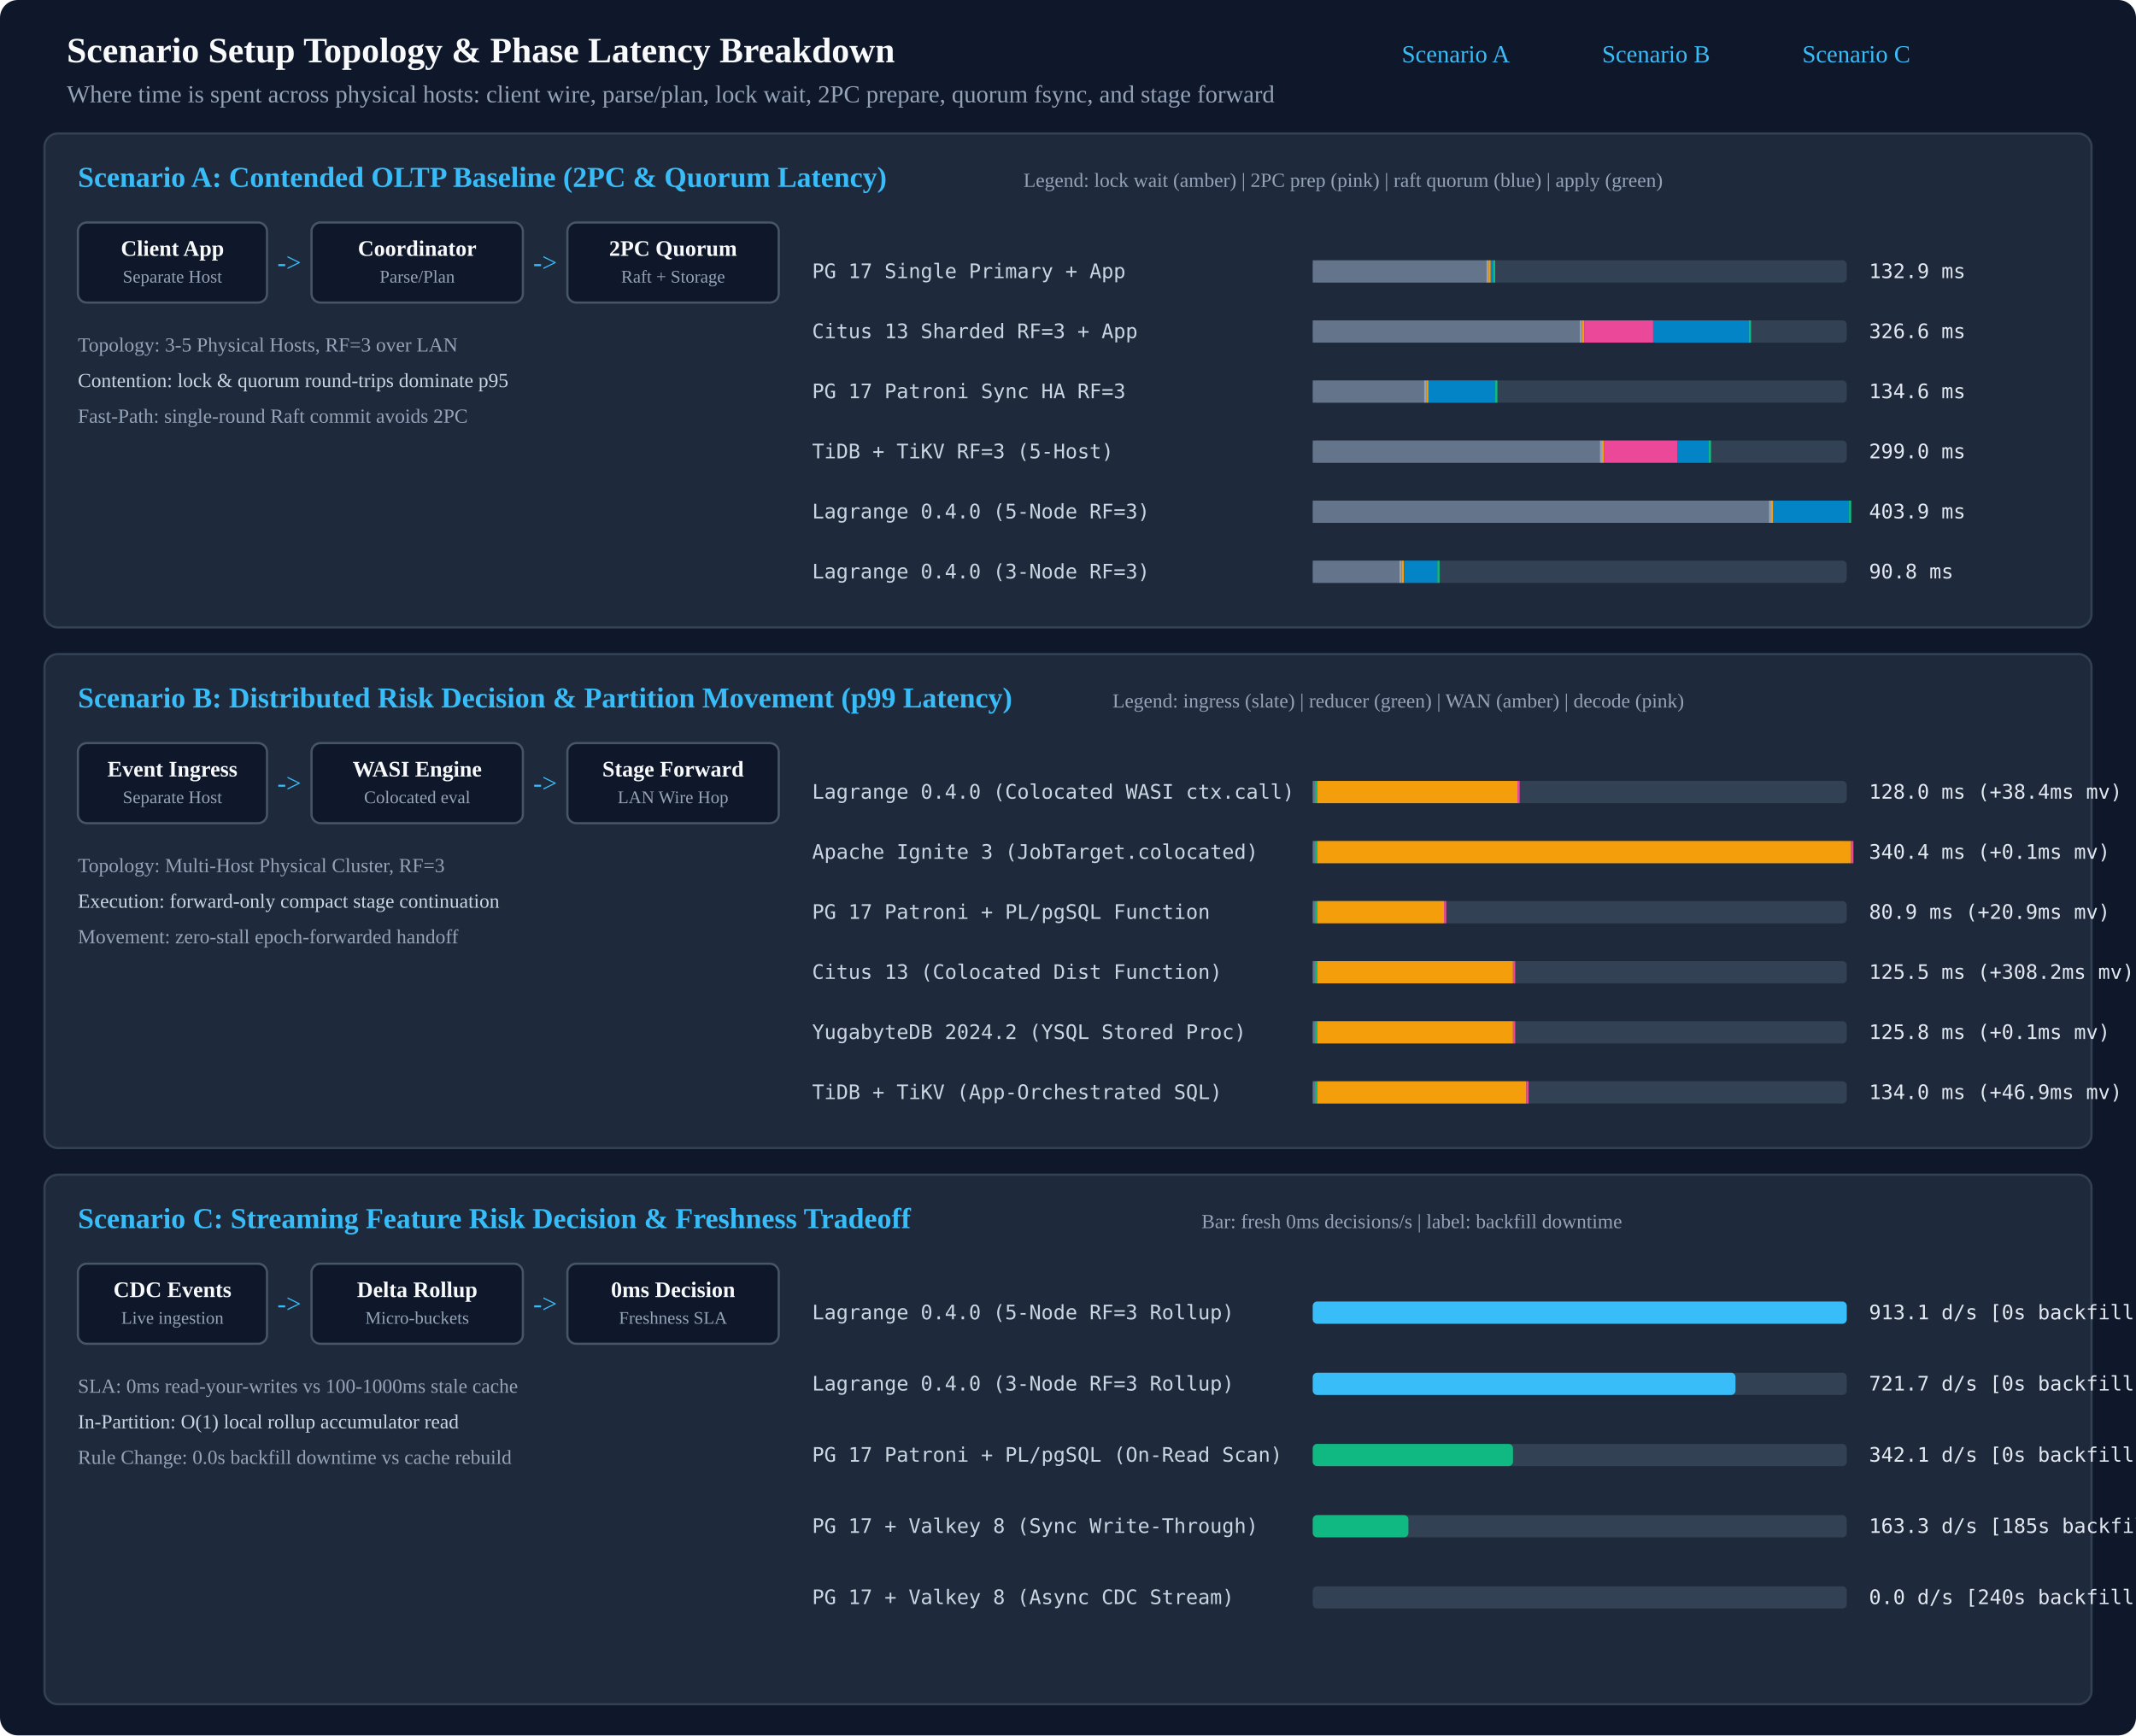
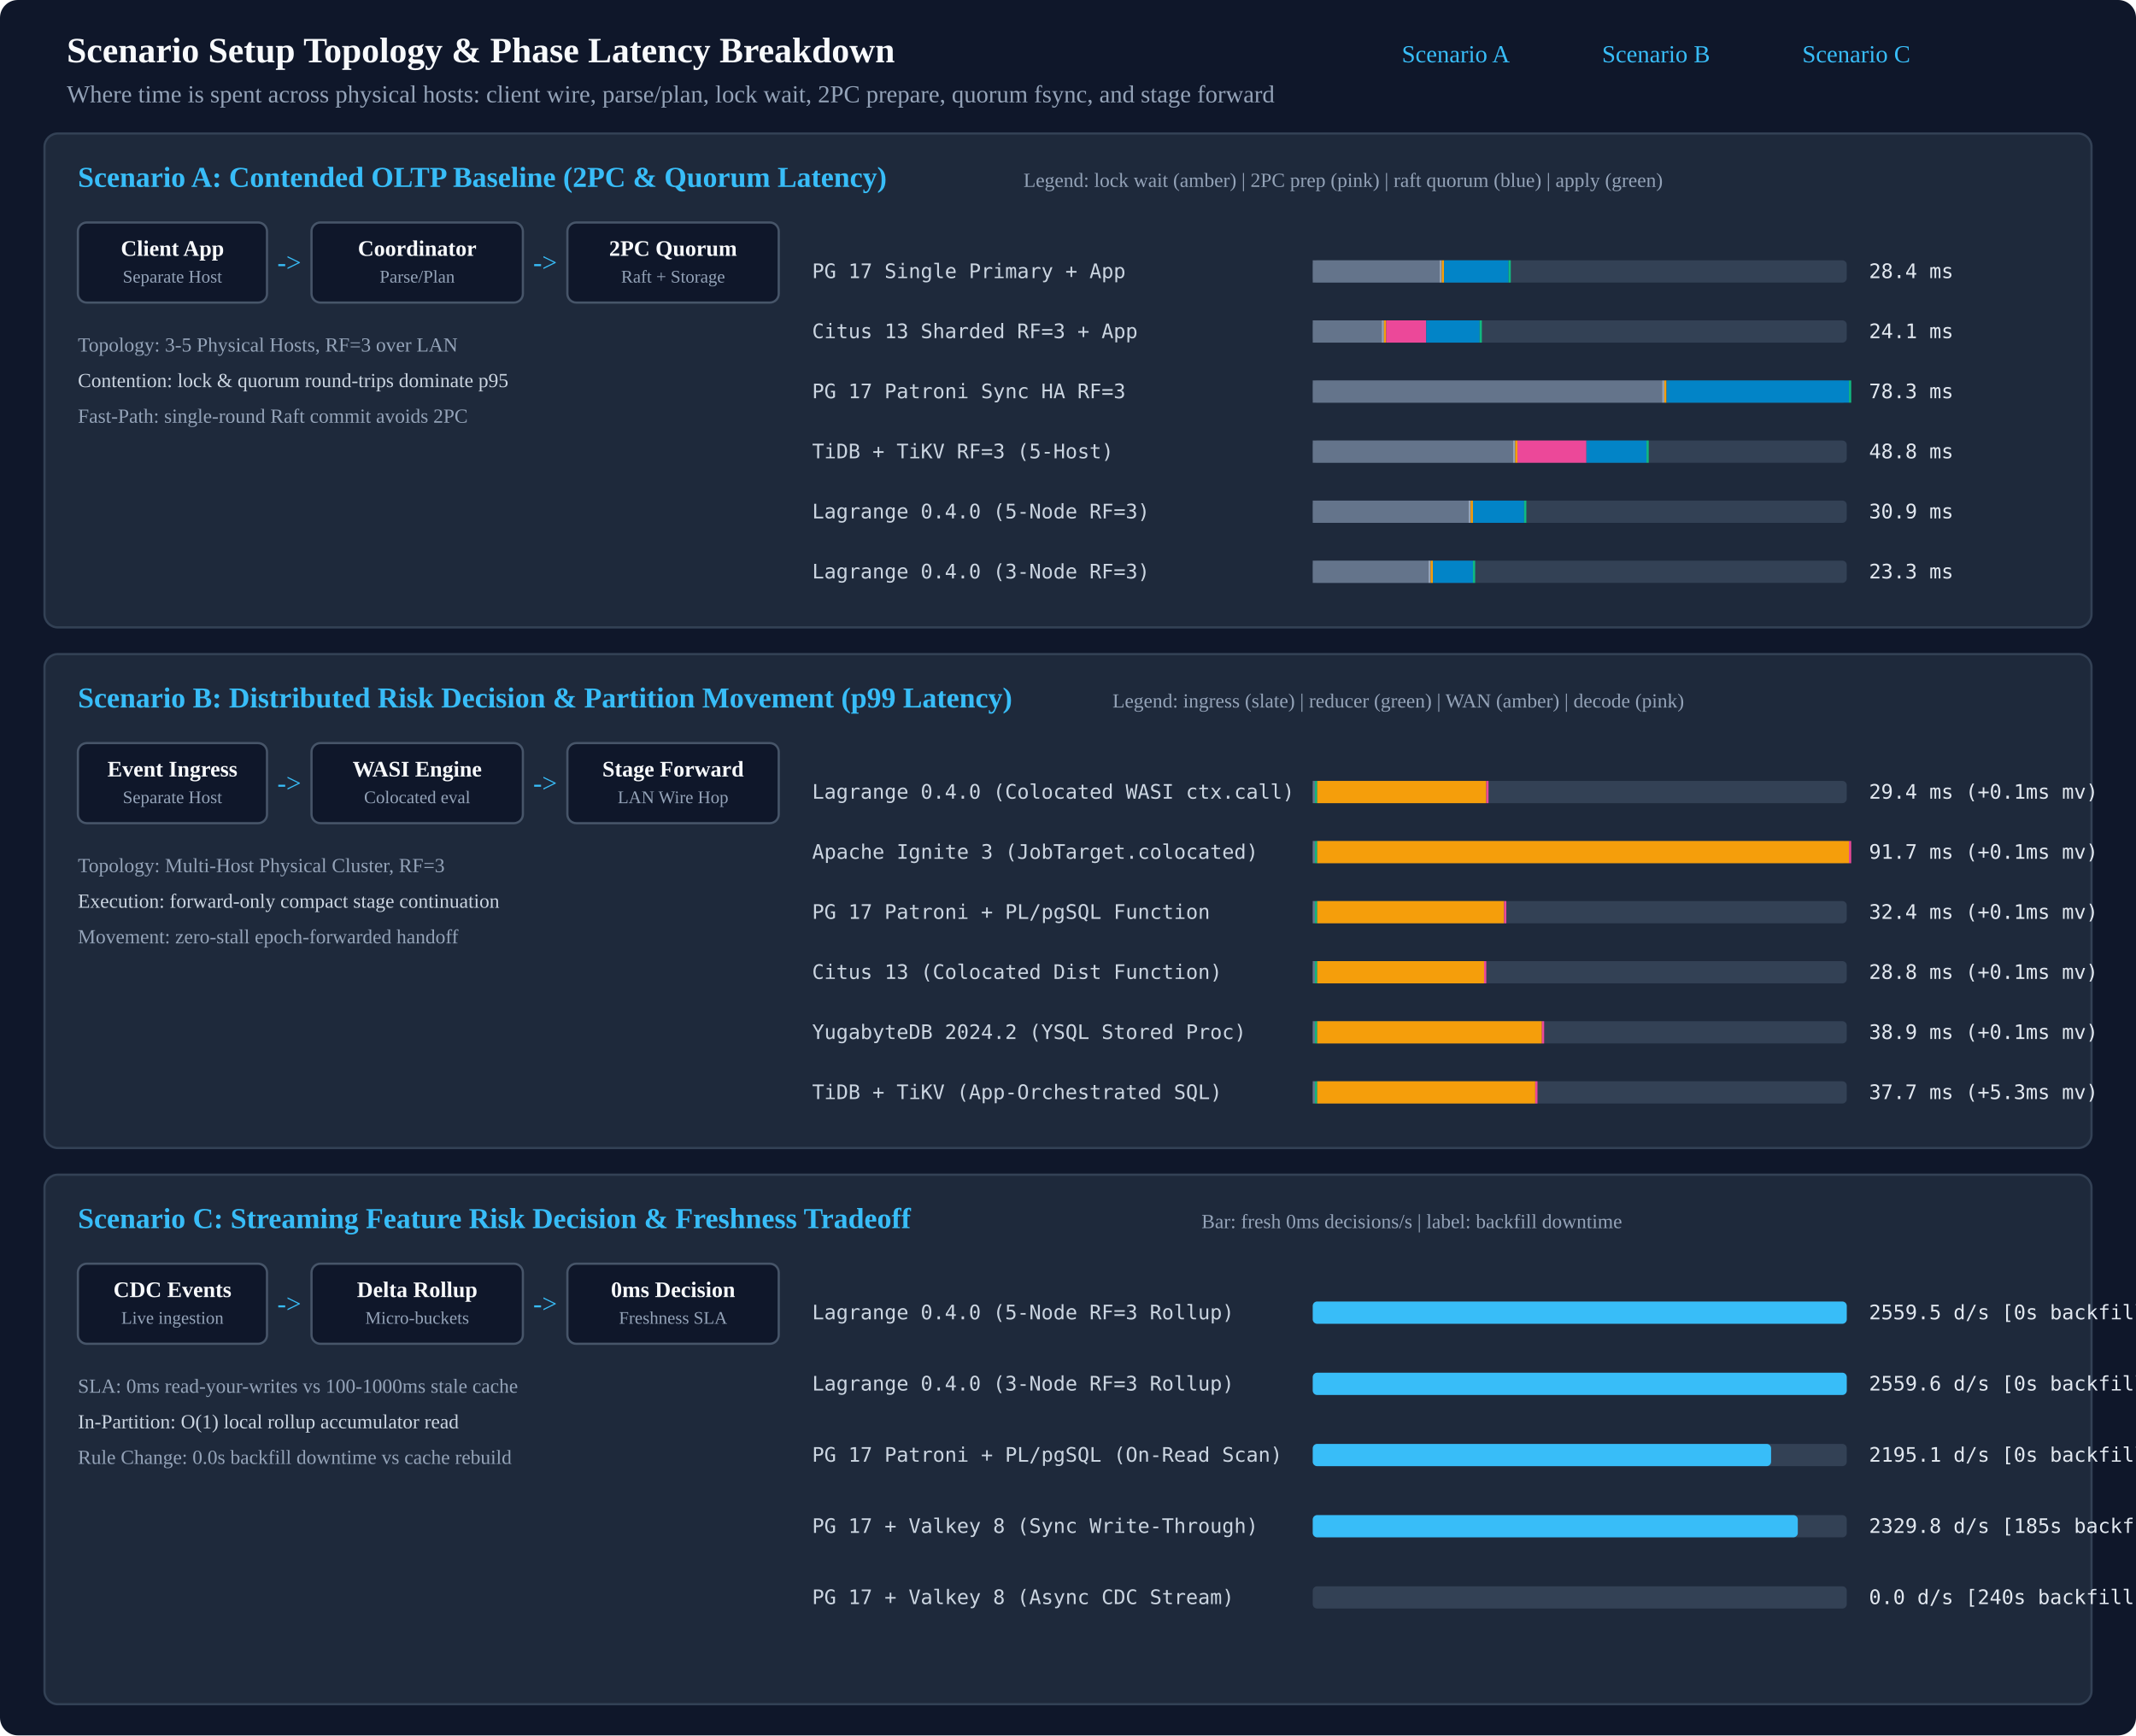
<svg xmlns="http://www.w3.org/2000/svg" viewBox="0 0 960 780" width="960" height="780">
  <rect width="960" height="780" fill="#0f172a" rx="8" />
  <text x="30" y="28" fill="#f8fafc" font-size="16" font-weight="bold">Scenario Setup Topology &amp; Phase Latency Breakdown</text>
  <text x="30" y="46" fill="#94a3b8" font-size="11">Where time is spent across physical hosts: client wire, parse/plan, lock wait, 2PC prepare, quorum fsync, and stage forward</text>
  <a href="tidb-reference-scenarios.md#scenario-a-tidb-oltp-baseline">
    <text x="630" y="28" fill="#38bdf8" font-size="11">Scenario A</text>
  </a>
  <a href="tidb-reference-scenarios.md#scenario-b-tidb-distributed-risk-decision">
    <text x="720" y="28" fill="#38bdf8" font-size="11">Scenario B</text>
  </a>
  <a href="tidb-reference-scenarios.md#scenario-c-streaming-feature-risk-decision">
    <text x="810" y="28" fill="#38bdf8" font-size="11">Scenario C</text>
  </a>
  <rect x="20" y="60" width="920" height="222" fill="#1e293b" rx="6" stroke="#334155" />
  <a href="tidb-reference-scenarios.md#scenario-a-tidb-oltp-baseline">
    <text x="35" y="84" fill="#38bdf8" font-size="13" font-weight="bold">Scenario A: Contended OLTP Baseline (2PC &amp; Quorum Latency)</text>
  </a>
  <text x="460" y="84" fill="#94a3b8" font-size="9">Legend: lock wait (amber) | 2PC prep (pink) | raft quorum (blue) | apply (green)</text>
  <rect x="35" y="100" width="85" height="36" fill="#0f172a" rx="4" stroke="#475569" />
  <text x="77.5" y="115" fill="#f8fafc" font-size="10" font-weight="bold" text-anchor="middle">Client App</text>
  <text x="77.5" y="127" fill="#94a3b8" font-size="8" text-anchor="middle">Separate Host</text>
  <text x="130" y="122" fill="#38bdf8" font-size="12" text-anchor="middle">-&gt;</text>
  <rect x="140" y="100" width="95" height="36" fill="#0f172a" rx="4" stroke="#475569" />
  <text x="187.5" y="115" fill="#f8fafc" font-size="10" font-weight="bold" text-anchor="middle">Coordinator</text>
  <text x="187.5" y="127" fill="#94a3b8" font-size="8" text-anchor="middle">Parse/Plan</text>
  <text x="245" y="122" fill="#38bdf8" font-size="12" text-anchor="middle">-&gt;</text>
  <rect x="255" y="100" width="95" height="36" fill="#0f172a" rx="4" stroke="#475569" />
  <text x="302.5" y="115" fill="#f8fafc" font-size="10" font-weight="bold" text-anchor="middle">2PC Quorum</text>
  <text x="302.5" y="127" fill="#94a3b8" font-size="8" text-anchor="middle">Raft + Storage</text>
  <text x="35" y="158" fill="#94a3b8" font-size="9">Topology: 3-5 Physical Hosts, RF=3 over LAN</text>
  <text x="35" y="174" fill="#cbd5e1" font-size="9">Contention: lock &amp; quorum round-trips dominate p95</text>
  <text x="35" y="190" fill="#94a3b8" font-size="9">Fast-Path: single-round Raft commit avoids 2PC</text>
  <text x="365" y="125" fill="#cbd5e1" font-size="9" font-family="monospace">PG 17 Single Primary + App</text>
  <rect x="590" y="117" width="240" height="10" fill="#334155" rx="2" />
-   <rect x="590" y="117" width="78" height="10" fill="#64748b" />
-   <rect x="668" y="117" width="1" height="10" fill="#94a3b8" />
-   <rect x="669" y="117" width="1" height="10" fill="#f59e0b" />
-   <rect x="670" y="117" width="1" height="10" fill="#0284c7" />
-   <rect x="671" y="117" width="1" height="10" fill="#10b981" />
-   <text x="840" y="125" fill="#e2e8f0" font-size="9" font-family="monospace">132.9 ms</text>
+   <rect x="590" y="117" width="57" height="10" fill="#64748b" />
+   <rect x="647" y="117" width="1" height="10" fill="#94a3b8" />
+   <rect x="648" y="117" width="1" height="10" fill="#f59e0b" />
+   <rect x="649" y="117" width="29" height="10" fill="#0284c7" />
+   <rect x="678" y="117" width="1" height="10" fill="#10b981" />
+   <text x="840" y="125" fill="#e2e8f0" font-size="9" font-family="monospace">28.4 ms</text>
  <text x="365" y="152" fill="#cbd5e1" font-size="9" font-family="monospace">Citus 13 Sharded RF=3 + App</text>
  <rect x="590" y="144" width="240" height="10" fill="#334155" rx="2" />
-   <rect x="590" y="144" width="120" height="10" fill="#64748b" />
-   <rect x="710" y="144" width="1" height="10" fill="#94a3b8" />
-   <rect x="711" y="144" width="1" height="10" fill="#f59e0b" />
-   <rect x="712" y="144" width="31" height="10" fill="#ec4899" />
-   <rect x="743" y="144" width="43" height="10" fill="#0284c7" />
-   <rect x="786" y="144" width="1" height="10" fill="#10b981" />
-   <text x="840" y="152" fill="#e2e8f0" font-size="9" font-family="monospace">326.6 ms</text>
+   <rect x="590" y="144" width="31" height="10" fill="#64748b" />
+   <rect x="621" y="144" width="1" height="10" fill="#94a3b8" />
+   <rect x="622" y="144" width="1" height="10" fill="#f59e0b" />
+   <rect x="623" y="144" width="18" height="10" fill="#ec4899" />
+   <rect x="641" y="144" width="24" height="10" fill="#0284c7" />
+   <rect x="665" y="144" width="1" height="10" fill="#10b981" />
+   <text x="840" y="152" fill="#e2e8f0" font-size="9" font-family="monospace">24.1 ms</text>
  <text x="365" y="179" fill="#cbd5e1" font-size="9" font-family="monospace">PG 17 Patroni Sync HA RF=3</text>
  <rect x="590" y="171" width="240" height="10" fill="#334155" rx="2" />
-   <rect x="590" y="171" width="50" height="10" fill="#64748b" />
-   <rect x="640" y="171" width="1" height="10" fill="#94a3b8" />
-   <rect x="641" y="171" width="1" height="10" fill="#f59e0b" />
-   <rect x="642" y="171" width="30" height="10" fill="#0284c7" />
-   <rect x="672" y="171" width="1" height="10" fill="#10b981" />
-   <text x="840" y="179" fill="#e2e8f0" font-size="9" font-family="monospace">134.6 ms</text>
+   <rect x="590" y="171" width="157" height="10" fill="#64748b" />
+   <rect x="747" y="171" width="1" height="10" fill="#94a3b8" />
+   <rect x="748" y="171" width="1" height="10" fill="#f59e0b" />
+   <rect x="749" y="171" width="82" height="10" fill="#0284c7" />
+   <rect x="831" y="171" width="1" height="10" fill="#10b981" />
+   <text x="840" y="179" fill="#e2e8f0" font-size="9" font-family="monospace">78.3 ms</text>
  <text x="365" y="206" fill="#cbd5e1" font-size="9" font-family="monospace">TiDB + TiKV RF=3 (5-Host)</text>
  <rect x="590" y="198" width="240" height="10" fill="#334155" rx="2" />
-   <rect x="590" y="198" width="129" height="10" fill="#64748b" />
-   <rect x="719" y="198" width="1" height="10" fill="#94a3b8" />
-   <rect x="720" y="198" width="1" height="10" fill="#f59e0b" />
-   <rect x="721" y="198" width="33" height="10" fill="#ec4899" />
-   <rect x="754" y="198" width="14" height="10" fill="#0284c7" />
-   <rect x="768" y="198" width="1" height="10" fill="#10b981" />
-   <text x="840" y="206" fill="#e2e8f0" font-size="9" font-family="monospace">299.0 ms</text>
+   <rect x="590" y="198" width="90" height="10" fill="#64748b" />
+   <rect x="680" y="198" width="1" height="10" fill="#94a3b8" />
+   <rect x="681" y="198" width="1" height="10" fill="#f59e0b" />
+   <rect x="682" y="198" width="31" height="10" fill="#ec4899" />
+   <rect x="713" y="198" width="27" height="10" fill="#0284c7" />
+   <rect x="740" y="198" width="1" height="10" fill="#10b981" />
+   <text x="840" y="206" fill="#e2e8f0" font-size="9" font-family="monospace">48.8 ms</text>
  <text x="365" y="233" fill="#cbd5e1" font-size="9" font-family="monospace">Lagrange 0.4.0 (5-Node RF=3)</text>
  <rect x="590" y="225" width="240" height="10" fill="#334155" rx="2" />
-   <rect x="590" y="225" width="205" height="10" fill="#64748b" />
-   <rect x="795" y="225" width="1" height="10" fill="#94a3b8" />
-   <rect x="796" y="225" width="1" height="10" fill="#f59e0b" />
-   <rect x="797" y="225" width="34" height="10" fill="#0284c7" />
-   <rect x="831" y="225" width="1" height="10" fill="#10b981" />
-   <text x="840" y="233" fill="#e2e8f0" font-size="9" font-family="monospace">403.9 ms</text>
+   <rect x="590" y="225" width="70" height="10" fill="#64748b" />
+   <rect x="660" y="225" width="1" height="10" fill="#94a3b8" />
+   <rect x="661" y="225" width="1" height="10" fill="#f59e0b" />
+   <rect x="662" y="225" width="23" height="10" fill="#0284c7" />
+   <rect x="685" y="225" width="1" height="10" fill="#10b981" />
+   <text x="840" y="233" fill="#e2e8f0" font-size="9" font-family="monospace">30.9 ms</text>
  <text x="365" y="260" fill="#cbd5e1" font-size="9" font-family="monospace">Lagrange 0.4.0 (3-Node RF=3)</text>
  <rect x="590" y="252" width="240" height="10" fill="#334155" rx="2" />
-   <rect x="590" y="252" width="39" height="10" fill="#64748b" />
-   <rect x="629" y="252" width="1" height="10" fill="#94a3b8" />
-   <rect x="630" y="252" width="1" height="10" fill="#f59e0b" />
-   <rect x="631" y="252" width="15" height="10" fill="#0284c7" />
-   <rect x="646" y="252" width="1" height="10" fill="#10b981" />
-   <text x="840" y="260" fill="#e2e8f0" font-size="9" font-family="monospace">90.8 ms</text>
+   <rect x="590" y="252" width="52" height="10" fill="#64748b" />
+   <rect x="642" y="252" width="1" height="10" fill="#94a3b8" />
+   <rect x="643" y="252" width="1" height="10" fill="#f59e0b" />
+   <rect x="644" y="252" width="18" height="10" fill="#0284c7" />
+   <rect x="662" y="252" width="1" height="10" fill="#10b981" />
+   <text x="840" y="260" fill="#e2e8f0" font-size="9" font-family="monospace">23.3 ms</text>
  <rect x="20" y="294" width="920" height="222" fill="#1e293b" rx="6" stroke="#334155" />
  <a href="tidb-reference-scenarios.md#scenario-b-tidb-distributed-risk-decision">
    <text x="35" y="318" fill="#38bdf8" font-size="13" font-weight="bold">Scenario B: Distributed Risk Decision &amp; Partition Movement (p99 Latency)</text>
  </a>
  <text x="500" y="318" fill="#94a3b8" font-size="9">Legend: ingress (slate) | reducer (green) | WAN (amber) | decode (pink)</text>
  <rect x="35" y="334" width="85" height="36" fill="#0f172a" rx="4" stroke="#475569" />
  <text x="77.5" y="349" fill="#f8fafc" font-size="10" font-weight="bold" text-anchor="middle">Event Ingress</text>
  <text x="77.5" y="361" fill="#94a3b8" font-size="8" text-anchor="middle">Separate Host</text>
  <text x="130" y="356" fill="#38bdf8" font-size="12" text-anchor="middle">-&gt;</text>
  <rect x="140" y="334" width="95" height="36" fill="#0f172a" rx="4" stroke="#475569" />
  <text x="187.5" y="349" fill="#f8fafc" font-size="10" font-weight="bold" text-anchor="middle">WASI Engine</text>
  <text x="187.5" y="361" fill="#94a3b8" font-size="8" text-anchor="middle">Colocated eval</text>
  <text x="245" y="356" fill="#38bdf8" font-size="12" text-anchor="middle">-&gt;</text>
  <rect x="255" y="334" width="95" height="36" fill="#0f172a" rx="4" stroke="#475569" />
  <text x="302.5" y="349" fill="#f8fafc" font-size="10" font-weight="bold" text-anchor="middle">Stage Forward</text>
  <text x="302.5" y="361" fill="#94a3b8" font-size="8" text-anchor="middle">LAN Wire Hop</text>
  <text x="35" y="392" fill="#94a3b8" font-size="9">Topology: Multi-Host Physical Cluster, RF=3</text>
  <text x="35" y="408" fill="#cbd5e1" font-size="9">Execution: forward-only compact stage continuation</text>
  <text x="35" y="424" fill="#94a3b8" font-size="9">Movement: zero-stall epoch-forwarded handoff</text>
  <text x="365" y="359" fill="#cbd5e1" font-size="9" font-family="monospace">Lagrange 0.4.0 (Colocated WASI ctx.call)</text>
  <rect x="590" y="351" width="240" height="10" fill="#334155" rx="2" />
  <rect x="590" y="351" width="1" height="10" fill="#64748b" />
  <rect x="591" y="351" width="1" height="10" fill="#10b981" />
-   <rect x="592" y="351" width="90" height="10" fill="#f59e0b" />
-   <rect x="682" y="351" width="1" height="10" fill="#ec4899" />
-   <text x="840" y="359" fill="#e2e8f0" font-size="9" font-family="monospace">128.0 ms (+38.4ms mv)</text>
+   <rect x="592" y="351" width="76" height="10" fill="#f59e0b" />
+   <rect x="668" y="351" width="1" height="10" fill="#ec4899" />
+   <text x="840" y="359" fill="#e2e8f0" font-size="9" font-family="monospace">29.4 ms (+0.1ms mv)</text>
  <text x="365" y="386" fill="#cbd5e1" font-size="9" font-family="monospace">Apache Ignite 3 (JobTarget.colocated)</text>
  <rect x="590" y="378" width="240" height="10" fill="#334155" rx="2" />
  <rect x="590" y="378" width="1" height="10" fill="#64748b" />
  <rect x="591" y="378" width="1" height="10" fill="#10b981" />
-   <rect x="592" y="378" width="240" height="10" fill="#f59e0b" />
-   <rect x="832" y="378" width="1" height="10" fill="#ec4899" />
-   <text x="840" y="386" fill="#e2e8f0" font-size="9" font-family="monospace">340.4 ms (+0.1ms mv)</text>
+   <rect x="592" y="378" width="239" height="10" fill="#f59e0b" />
+   <rect x="831" y="378" width="1" height="10" fill="#ec4899" />
+   <text x="840" y="386" fill="#e2e8f0" font-size="9" font-family="monospace">91.7 ms (+0.1ms mv)</text>
  <text x="365" y="413" fill="#cbd5e1" font-size="9" font-family="monospace">PG 17 Patroni + PL/pgSQL Function</text>
  <rect x="590" y="405" width="240" height="10" fill="#334155" rx="2" />
  <rect x="590" y="405" width="1" height="10" fill="#64748b" />
  <rect x="591" y="405" width="1" height="10" fill="#10b981" />
-   <rect x="592" y="405" width="57" height="10" fill="#f59e0b" />
-   <rect x="649" y="405" width="1" height="10" fill="#ec4899" />
-   <text x="840" y="413" fill="#e2e8f0" font-size="9" font-family="monospace">80.9 ms (+20.9ms mv)</text>
+   <rect x="592" y="405" width="84" height="10" fill="#f59e0b" />
+   <rect x="676" y="405" width="1" height="10" fill="#ec4899" />
+   <text x="840" y="413" fill="#e2e8f0" font-size="9" font-family="monospace">32.4 ms (+0.1ms mv)</text>
  <text x="365" y="440" fill="#cbd5e1" font-size="9" font-family="monospace">Citus 13 (Colocated Dist Function)</text>
  <rect x="590" y="432" width="240" height="10" fill="#334155" rx="2" />
  <rect x="590" y="432" width="1" height="10" fill="#64748b" />
  <rect x="591" y="432" width="1" height="10" fill="#10b981" />
-   <rect x="592" y="432" width="88" height="10" fill="#f59e0b" />
-   <rect x="680" y="432" width="1" height="10" fill="#ec4899" />
-   <text x="840" y="440" fill="#e2e8f0" font-size="9" font-family="monospace">125.5 ms (+308.2ms mv)</text>
+   <rect x="592" y="432" width="75" height="10" fill="#f59e0b" />
+   <rect x="667" y="432" width="1" height="10" fill="#ec4899" />
+   <text x="840" y="440" fill="#e2e8f0" font-size="9" font-family="monospace">28.8 ms (+0.1ms mv)</text>
  <text x="365" y="467" fill="#cbd5e1" font-size="9" font-family="monospace">YugabyteDB 2024.2 (YSQL Stored Proc)</text>
  <rect x="590" y="459" width="240" height="10" fill="#334155" rx="2" />
  <rect x="590" y="459" width="1" height="10" fill="#64748b" />
  <rect x="591" y="459" width="1" height="10" fill="#10b981" />
-   <rect x="592" y="459" width="88" height="10" fill="#f59e0b" />
-   <rect x="680" y="459" width="1" height="10" fill="#ec4899" />
-   <text x="840" y="467" fill="#e2e8f0" font-size="9" font-family="monospace">125.8 ms (+0.1ms mv)</text>
+   <rect x="592" y="459" width="101" height="10" fill="#f59e0b" />
+   <rect x="693" y="459" width="1" height="10" fill="#ec4899" />
+   <text x="840" y="467" fill="#e2e8f0" font-size="9" font-family="monospace">38.9 ms (+0.1ms mv)</text>
  <text x="365" y="494" fill="#cbd5e1" font-size="9" font-family="monospace">TiDB + TiKV (App-Orchestrated SQL)</text>
  <rect x="590" y="486" width="240" height="10" fill="#334155" rx="2" />
  <rect x="590" y="486" width="1" height="10" fill="#64748b" />
  <rect x="591" y="486" width="1" height="10" fill="#10b981" />
-   <rect x="592" y="486" width="94" height="10" fill="#f59e0b" />
-   <rect x="686" y="486" width="1" height="10" fill="#ec4899" />
-   <text x="840" y="494" fill="#e2e8f0" font-size="9" font-family="monospace">134.0 ms (+46.9ms mv)</text>
+   <rect x="592" y="486" width="98" height="10" fill="#f59e0b" />
+   <rect x="690" y="486" width="1" height="10" fill="#ec4899" />
+   <text x="840" y="494" fill="#e2e8f0" font-size="9" font-family="monospace">37.7 ms (+5.3ms mv)</text>
  <rect x="20" y="528" width="920" height="238" fill="#1e293b" rx="6" stroke="#334155" />
  <a href="tidb-reference-scenarios.md#scenario-c-streaming-feature-risk-decision">
    <text x="35" y="552" fill="#38bdf8" font-size="13" font-weight="bold">Scenario C: Streaming Feature Risk Decision &amp; Freshness Tradeoff</text>
  </a>
  <text x="540" y="552" fill="#94a3b8" font-size="9">Bar: fresh 0ms decisions/s | label: backfill downtime</text>
  <rect x="35" y="568" width="85" height="36" fill="#0f172a" rx="4" stroke="#475569" />
  <text x="77.5" y="583" fill="#f8fafc" font-size="10" font-weight="bold" text-anchor="middle">CDC Events</text>
  <text x="77.5" y="595" fill="#94a3b8" font-size="8" text-anchor="middle">Live ingestion</text>
  <text x="130" y="590" fill="#38bdf8" font-size="12" text-anchor="middle">-&gt;</text>
  <rect x="140" y="568" width="95" height="36" fill="#0f172a" rx="4" stroke="#475569" />
  <text x="187.5" y="583" fill="#f8fafc" font-size="10" font-weight="bold" text-anchor="middle">Delta Rollup</text>
  <text x="187.5" y="595" fill="#94a3b8" font-size="8" text-anchor="middle">Micro-buckets</text>
  <text x="245" y="590" fill="#38bdf8" font-size="12" text-anchor="middle">-&gt;</text>
  <rect x="255" y="568" width="95" height="36" fill="#0f172a" rx="4" stroke="#475569" />
  <text x="302.5" y="583" fill="#f8fafc" font-size="10" font-weight="bold" text-anchor="middle">0ms Decision</text>
  <text x="302.5" y="595" fill="#94a3b8" font-size="8" text-anchor="middle">Freshness SLA</text>
  <text x="35" y="626" fill="#94a3b8" font-size="9">SLA: 0ms read-your-writes vs 100-1000ms stale cache</text>
  <text x="35" y="642" fill="#cbd5e1" font-size="9">In-Partition: O(1) local rollup accumulator read</text>
  <text x="35" y="658" fill="#94a3b8" font-size="9">Rule Change: 0.0s backfill downtime vs cache rebuild</text>
  <text x="365" y="593" fill="#cbd5e1" font-size="9" font-family="monospace">Lagrange 0.4.0 (5-Node RF=3 Rollup)</text>
  <rect x="590" y="585" width="240" height="10" fill="#334155" rx="2" />
  <rect x="590" y="585" width="240" height="10" fill="#38bdf8" rx="2" />
-   <text x="840" y="593" fill="#e2e8f0" font-size="9" font-family="monospace">913.1 d/s [0s backfill]</text>
+   <text x="840" y="593" fill="#e2e8f0" font-size="9" font-family="monospace">2559.5 d/s [0s backfill]</text>
  <text x="365" y="625" fill="#cbd5e1" font-size="9" font-family="monospace">Lagrange 0.4.0 (3-Node RF=3 Rollup)</text>
  <rect x="590" y="617" width="240" height="10" fill="#334155" rx="2" />
-   <rect x="590" y="617" width="190" height="10" fill="#38bdf8" rx="2" />
-   <text x="840" y="625" fill="#e2e8f0" font-size="9" font-family="monospace">721.7 d/s [0s backfill]</text>
+   <rect x="590" y="617" width="240" height="10" fill="#38bdf8" rx="2" />
+   <text x="840" y="625" fill="#e2e8f0" font-size="9" font-family="monospace">2559.6 d/s [0s backfill]</text>
  <text x="365" y="657" fill="#cbd5e1" font-size="9" font-family="monospace">PG 17 Patroni + PL/pgSQL (On-Read Scan)</text>
  <rect x="590" y="649" width="240" height="10" fill="#334155" rx="2" />
-   <rect x="590" y="649" width="90" height="10" fill="#10b981" rx="2" />
-   <text x="840" y="657" fill="#e2e8f0" font-size="9" font-family="monospace">342.1 d/s [0s backfill]</text>
+   <rect x="590" y="649" width="206" height="10" fill="#38bdf8" rx="2" />
+   <text x="840" y="657" fill="#e2e8f0" font-size="9" font-family="monospace">2195.1 d/s [0s backfill]</text>
  <text x="365" y="689" fill="#cbd5e1" font-size="9" font-family="monospace">PG 17 + Valkey 8 (Sync Write-Through)</text>
  <rect x="590" y="681" width="240" height="10" fill="#334155" rx="2" />
-   <rect x="590" y="681" width="43" height="10" fill="#10b981" rx="2" />
-   <text x="840" y="689" fill="#e2e8f0" font-size="9" font-family="monospace">163.3 d/s [185s backfill]</text>
+   <rect x="590" y="681" width="218" height="10" fill="#38bdf8" rx="2" />
+   <text x="840" y="689" fill="#e2e8f0" font-size="9" font-family="monospace">2329.8 d/s [185s backfill]</text>
  <text x="365" y="721" fill="#cbd5e1" font-size="9" font-family="monospace">PG 17 + Valkey 8 (Async CDC Stream)</text>
  <rect x="590" y="713" width="240" height="10" fill="#334155" rx="2" />
  <text x="840" y="721" fill="#e2e8f0" font-size="9" font-family="monospace">0.0 d/s [240s backfill]</text>
</svg>
